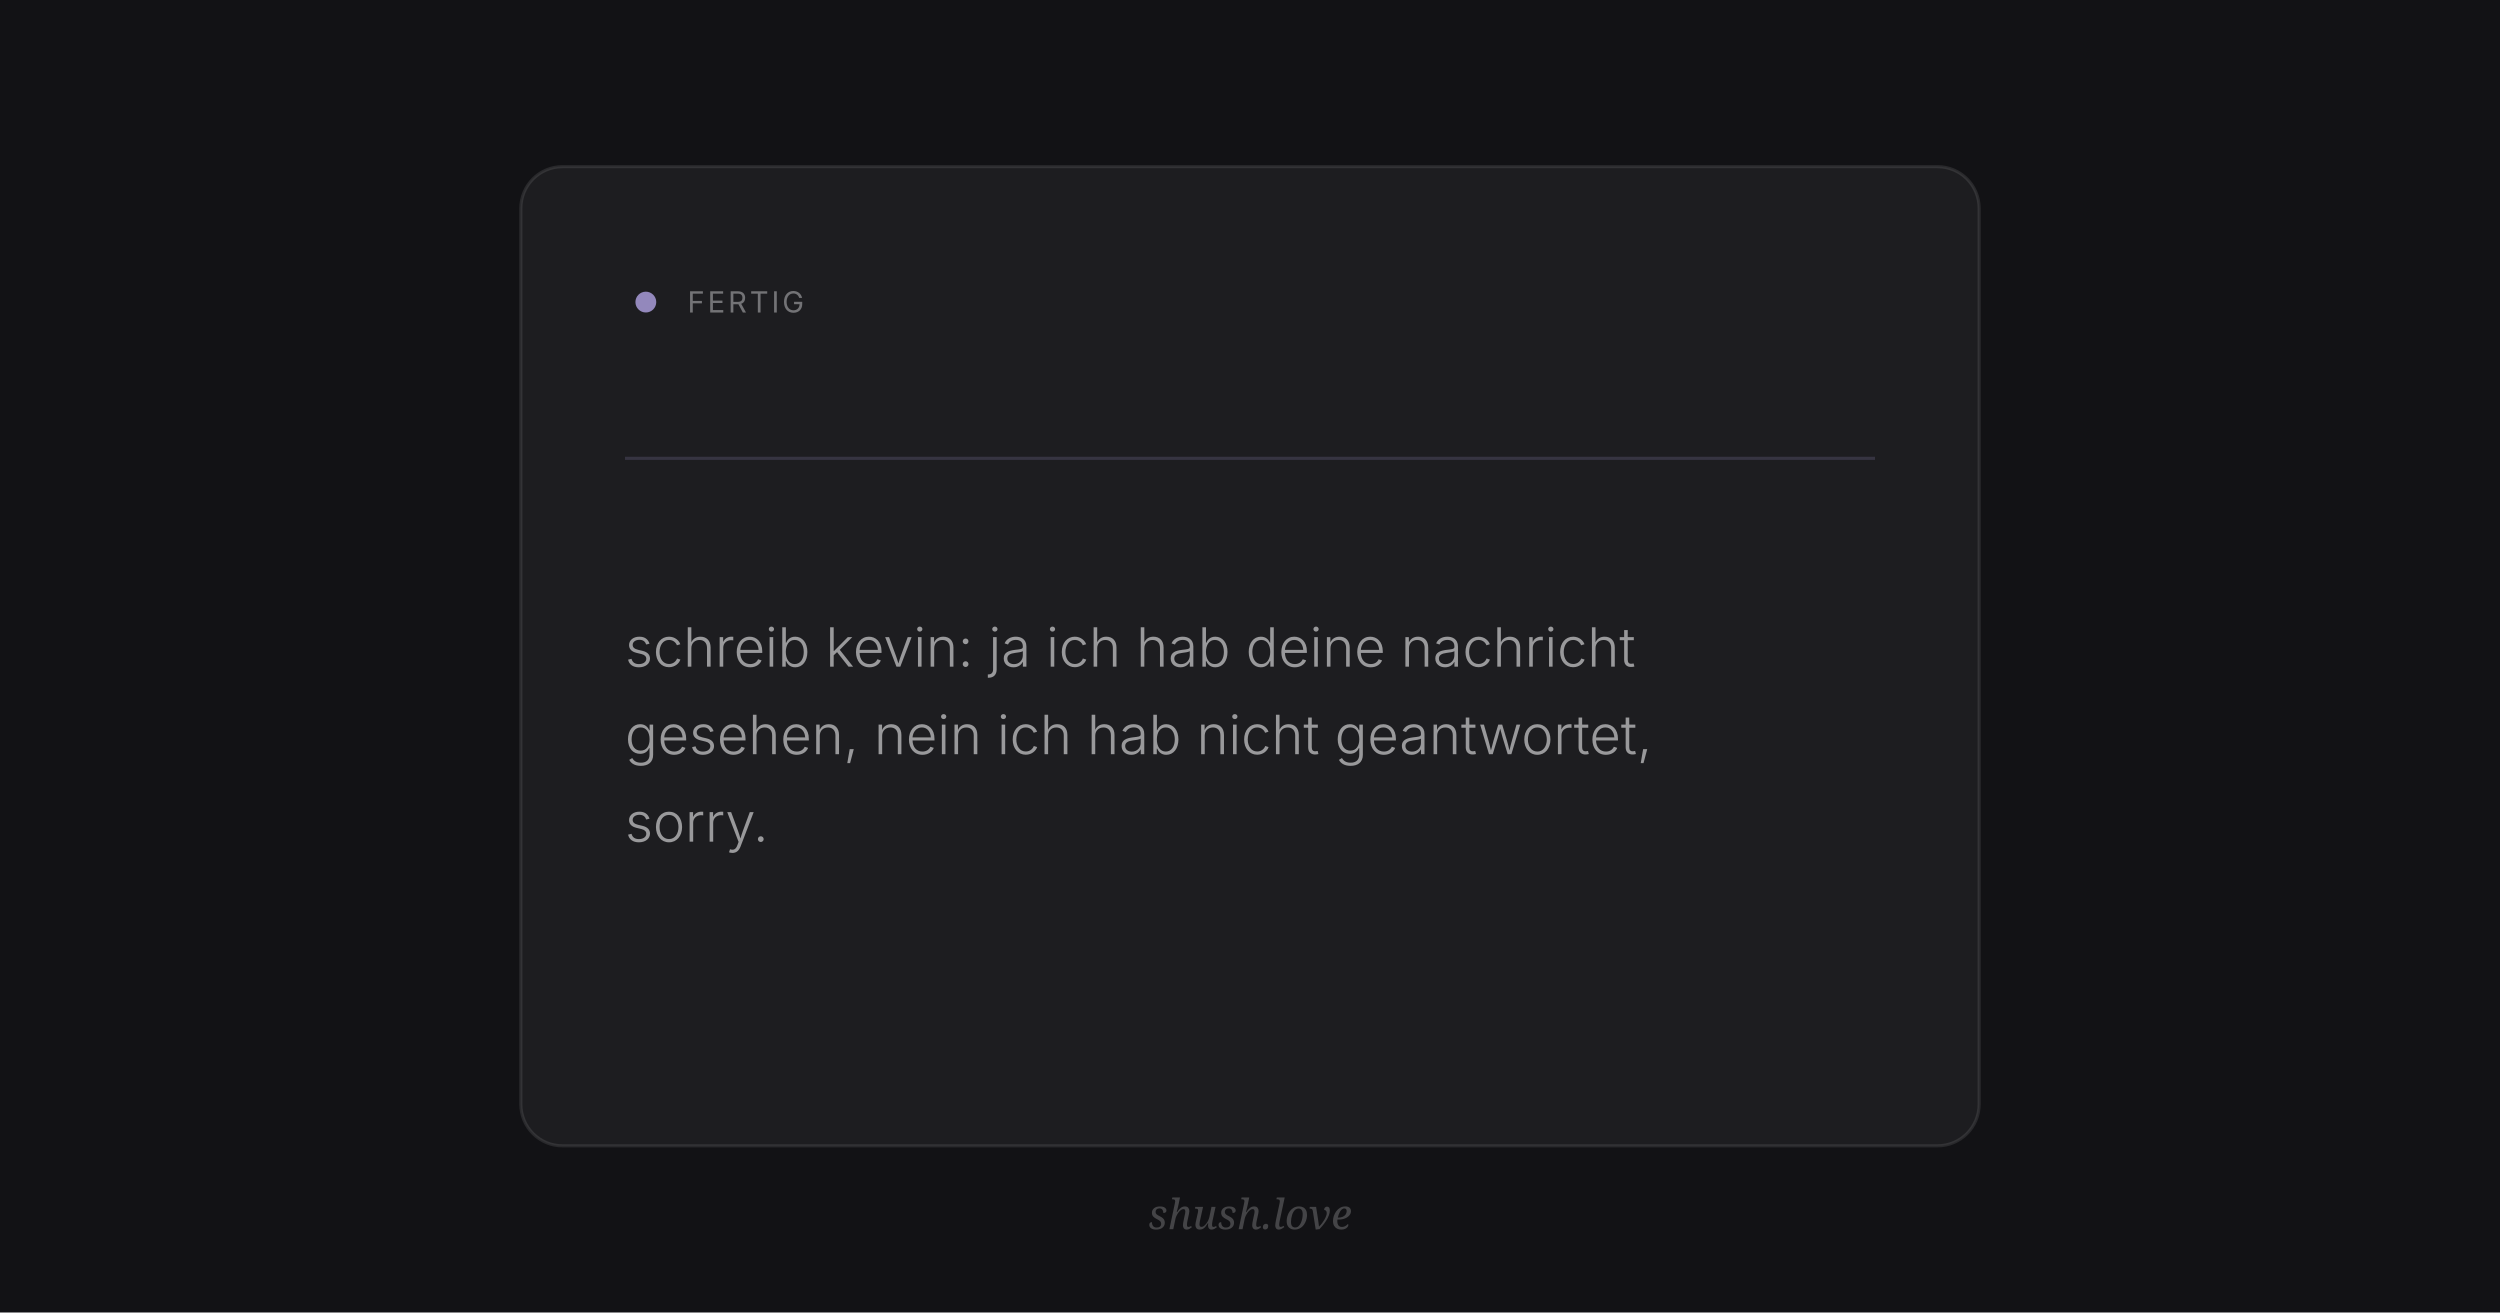
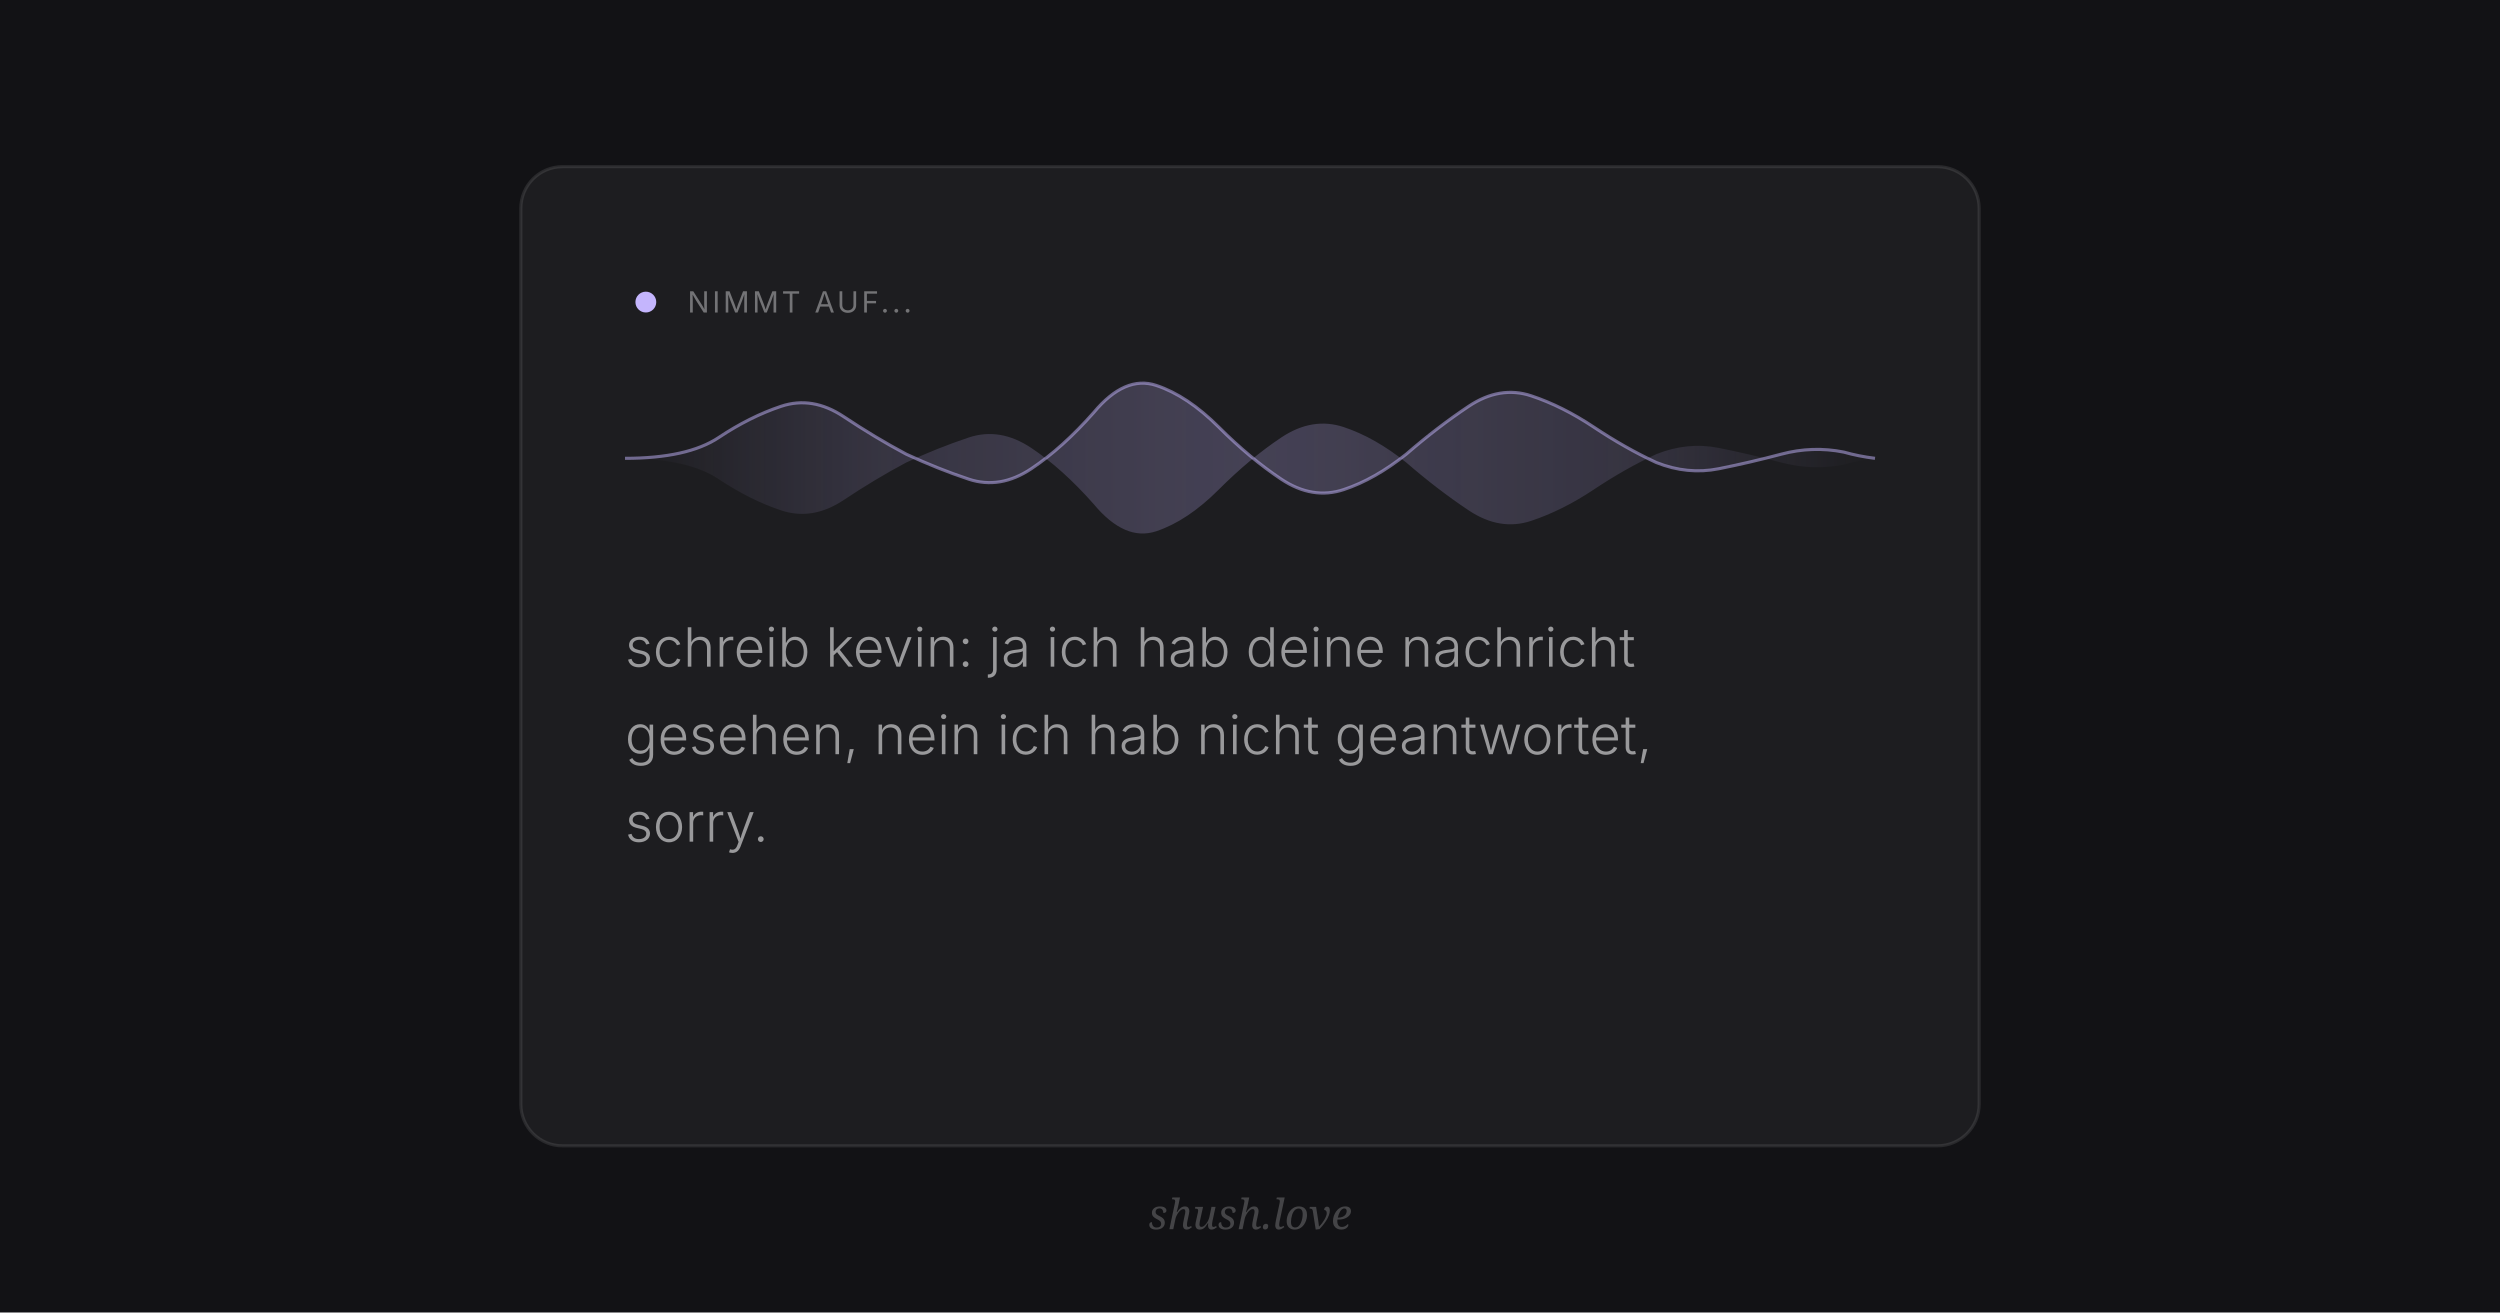
<svg xmlns="http://www.w3.org/2000/svg" width="1200" height="630" viewBox="0 0 1200 630">
  <rect width="1200" height="630" fill="#121215" />
  <rect x="250" y="80" width="700" height="470" rx="20" fill="rgba(255,255,255,0.05)" stroke="rgba(255,255,255,0.10)" stroke-width="1.5" />
-   <circle cx="310" cy="145" r="5" fill="#c4b5fd" opacity="0.7" />
-   <text x="330" y="150" font-family="Inter, -apple-system, sans-serif" font-size="14" font-weight="400" fill="rgba(220,220,222,0.45)" letter-spacing="0.1em" text-transform="uppercase">FERTIG</text>
-   <line x1="300" y1="220" x2="900" y2="220" stroke="rgba(196,181,253,0.15)" stroke-width="1.5" />
+   <circle cx="310" cy="145" r="5" fill="#c4b5fd" opacity="1" />
+   <text x="330" y="150" font-family="Inter, -apple-system, sans-serif" font-size="14" font-weight="400" fill="rgba(220,220,222,0.45)" letter-spacing="0.1em">NIMMT AUF...</text>
+   <defs>
+     <linearGradient id="wg" x1="300" y1="0" x2="900" y2="0" gradientUnits="userSpaceOnUse">
+       <stop offset="0" stop-color="#c4b5fd" stop-opacity="0" />
+       <stop offset="0.2" stop-color="#c4b5fd" stop-opacity="0.25" />
+       <stop offset="0.5" stop-color="#c4b5fd" stop-opacity="0.4" />
+       <stop offset="0.8" stop-color="#c4b5fd" stop-opacity="0.25" />
+       <stop offset="1" stop-color="#c4b5fd" stop-opacity="0" />
+     </linearGradient>
+   </defs>
+   <path d="M300,220 Q330,220 345,210 Q360,200 375,195 Q390,190 405,200 Q420,210 435,218 Q450,225 465,230 Q480,235 495,225 Q510,215 525,198 Q540,180 555,185 Q570,190 585,205 Q600,220 615,230 Q630,240 645,235 Q660,230 675,218 Q690,205 705,195 Q720,185 735,190 Q750,195 765,205 Q780,215 795,222 Q810,228 825,225 Q840,222 855,218 Q870,214 885,217 Q892,219 900,220 L900,220 Q892,221 885,223 Q870,226 855,222 Q840,218 825,215 Q810,212 795,218 Q780,225 765,235 Q750,245 735,250 Q720,255 705,245 Q690,235 675,222 Q660,210 645,205 Q630,200 615,210 Q600,220 585,235 Q570,250 555,255 Q540,260 525,242 Q510,225 495,215 Q480,205 465,210 Q450,215 435,222 Q420,230 405,240 Q390,250 375,245 Q360,240 345,230 Q330,220 300,220 Z" fill="url(#wg)" opacity="0.6" />
+   <path d="M300,220 Q330,220 345,210 Q360,200 375,195 Q390,190 405,200 Q420,210 435,218 Q450,225 465,230 Q480,235 495,225 Q510,215 525,198 Q540,180 555,185 Q570,190 585,205 Q600,220 615,230 Q630,240 645,235 Q660,230 675,218 Q690,205 705,195 Q720,185 735,190 Q750,195 765,205 Q780,215 795,222 Q810,228 825,225 Q840,222 855,218 Q870,214 885,217 Q892,219 900,220" fill="none" stroke="#c4b5fd" stroke-width="1.5" opacity="0.5" />
  <text x="300" y="320" font-family="Inter, -apple-system, sans-serif" font-size="26" font-weight="300" fill="rgba(220,220,222,0.65)" line-height="1.6">
    <tspan x="300" dy="0">schreib kevin: ja ich hab deine nachricht</tspan>
    <tspan x="300" dy="42">gesehen, nein ich hab nicht geantwortet,</tspan>
    <tspan x="300" dy="42">sorry.</tspan>
  </text>
  <text x="600" y="590" text-anchor="middle" font-family="Georgia, serif" font-size="20" font-style="italic" font-weight="400" fill="rgba(220,220,222,0.25)">shush.love</text>
</svg>
